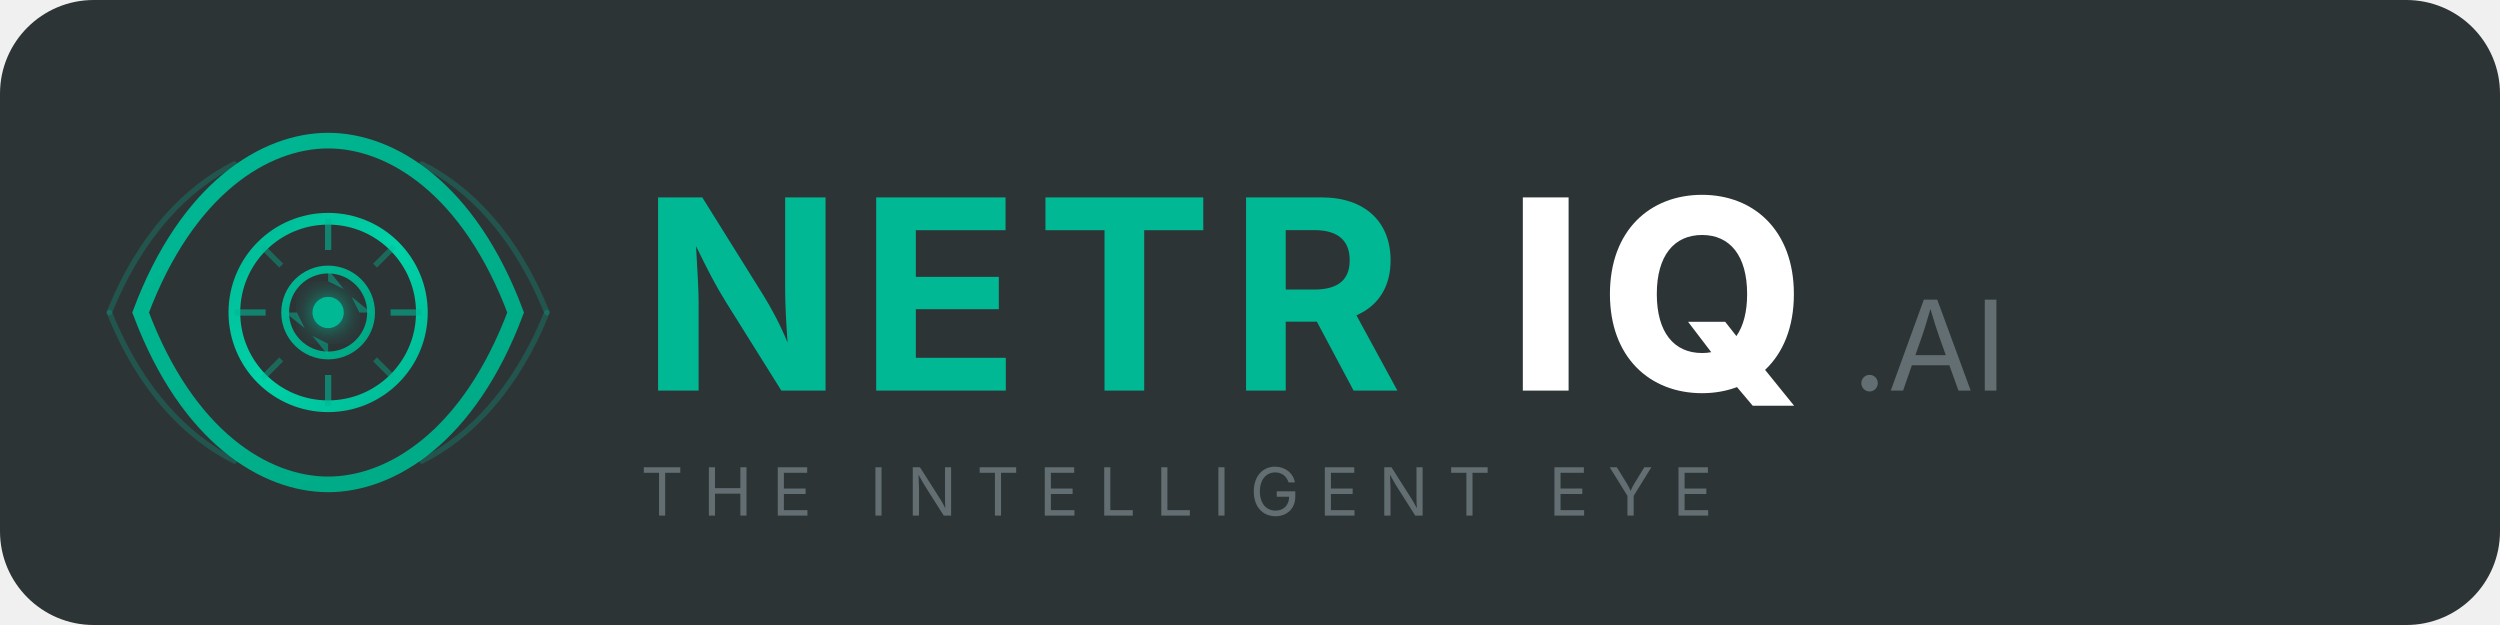
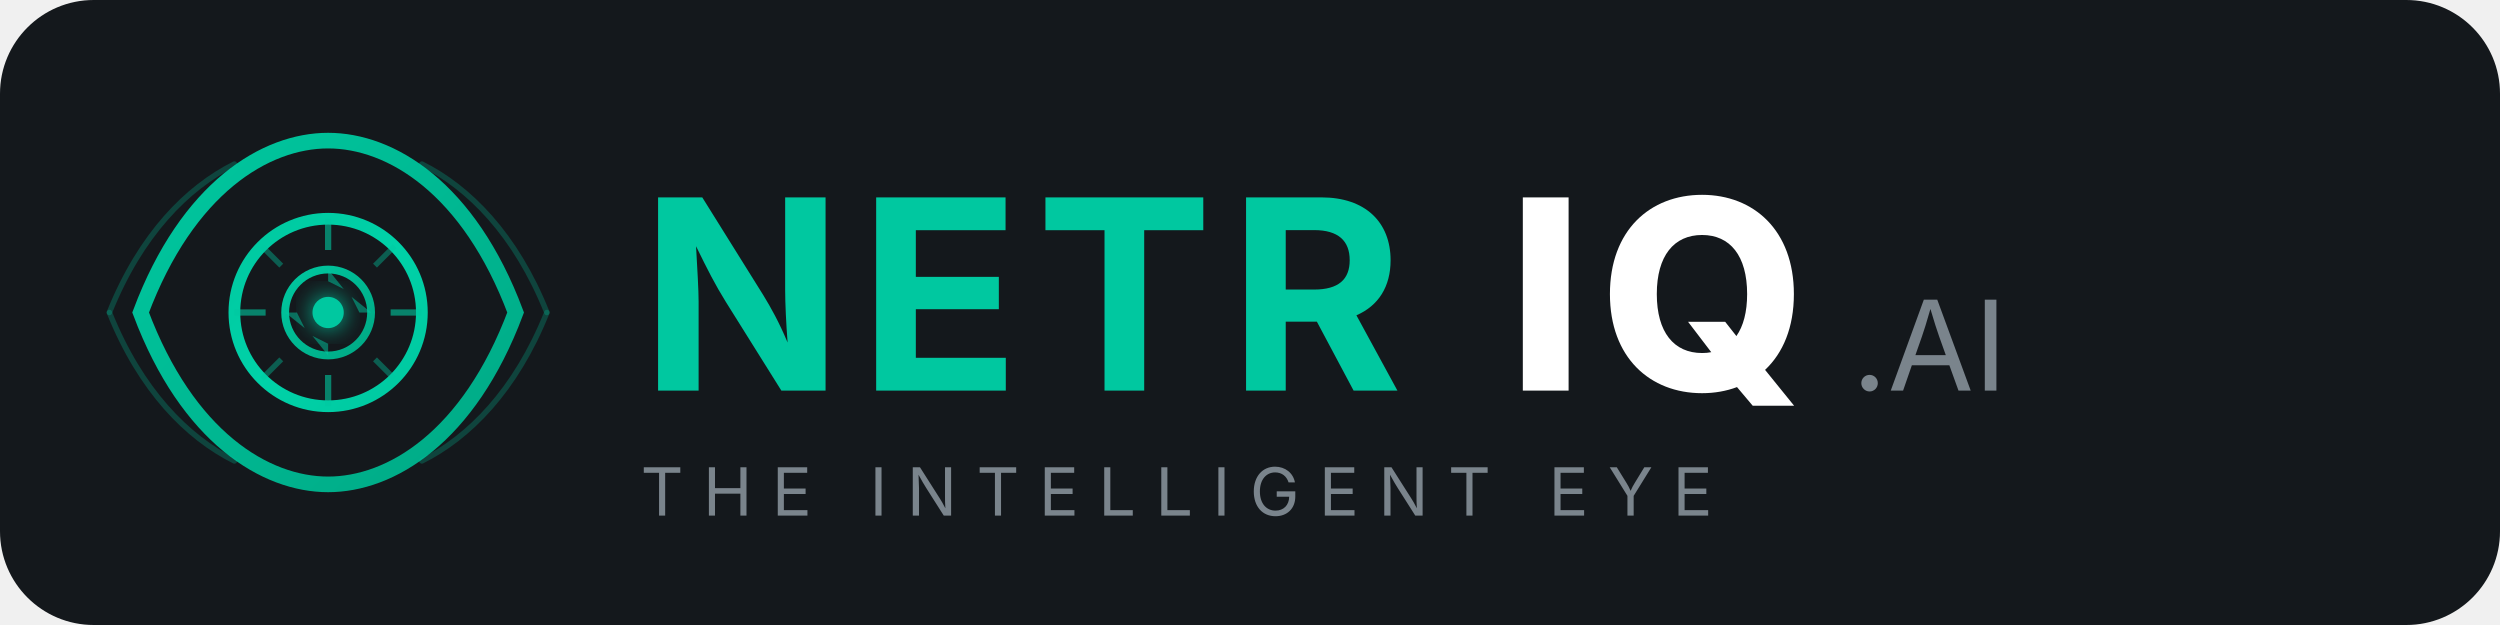
<svg xmlns="http://www.w3.org/2000/svg" viewBox="0 0 320 80" fill="none">
  <defs>
    <linearGradient id="tealGrad" x1="0%" y1="0%" x2="100%" y2="100%">
-       <stop offset="0%" stop-color="#00B894" />
+       <stop offset="0%" stop-color="#00C8A0" />
      <stop offset="100%" stop-color="#00A884" />
    </linearGradient>
    <linearGradient id="irisGrad" x1="0%" y1="0%" x2="100%" y2="100%">
-       <stop offset="0%" stop-color="#00B894" />
+       <stop offset="0%" stop-color="#00C8A0" />
      <stop offset="50%" stop-color="#00D2A8" />
-       <stop offset="100%" stop-color="#00B894" />
+       <stop offset="100%" stop-color="#00C8A0" />
    </linearGradient>
    <filter id="glow" x="-50%" y="-50%" width="200%" height="200%">
      <feGaussianBlur stdDeviation="1.5" result="blur" />
      <feMerge>
        <feMergeNode in="blur" />
        <feMergeNode in="SourceGraphic" />
      </feMerge>
    </filter>
  </defs>
-   <rect width="320" height="80" rx="12" fill="#2D3436" />
+   <rect width="320" height="80" rx="12" fill="#14181C" />
  <g transform="translate(14, 16)">
    <path d="M 4,24 C 10,8 20,2 28,2 C 36,2 46,8 52,24 C 46,40 36,46 28,46 C 20,46 10,40 4,24 Z" stroke="url(#tealGrad)" stroke-width="2" fill="none" />
    <circle cx="28" cy="24" r="12" stroke="url(#irisGrad)" stroke-width="1.5" fill="none" />
-     <line x1="28" y1="12" x2="28" y2="16" stroke="#00B894" stroke-width="0.8" opacity="0.6" />
-     <line x1="28" y1="32" x2="28" y2="36" stroke="#00B894" stroke-width="0.8" opacity="0.6" />
-     <line x1="16" y1="24" x2="20" y2="24" stroke="#00B894" stroke-width="0.8" opacity="0.6" />
-     <line x1="36" y1="24" x2="40" y2="24" stroke="#00B894" stroke-width="0.8" opacity="0.6" />
-     <line x1="19.5" y1="15.5" x2="22" y2="18" stroke="#00B894" stroke-width="0.7" opacity="0.4" />
-     <line x1="36.5" y1="15.5" x2="34" y2="18" stroke="#00B894" stroke-width="0.7" opacity="0.4" />
-     <line x1="19.5" y1="32.5" x2="22" y2="30" stroke="#00B894" stroke-width="0.7" opacity="0.4" />
-     <line x1="36.5" y1="32.5" x2="34" y2="30" stroke="#00B894" stroke-width="0.7" opacity="0.4" />
-     <circle cx="28" cy="24" r="5.5" fill="#2D3436" stroke="url(#tealGrad)" stroke-width="1" />
-     <path d="M 28,18.5 L 30,21 L 28,20 Z" fill="#00B894" opacity="0.5" />
-     <path d="M 33.5,24 L 31,22 L 32,24 Z" fill="#00B894" opacity="0.5" />
-     <path d="M 28,29.5 L 26,27 L 28,28 Z" fill="#00B894" opacity="0.5" />
-     <path d="M 22.5,24 L 25,26 L 24,24 Z" fill="#00B894" opacity="0.5" />
-     <circle cx="28" cy="24" r="2" fill="#00B894" filter="url(#glow)" />
-     <path d="M 0,24 C 4,14 10,8 16,5" stroke="#00B894" stroke-width="0.7" fill="none" opacity="0.25" stroke-linecap="round" />
-     <path d="M 56,24 C 52,14 46,8 40,5" stroke="#00B894" stroke-width="0.7" fill="none" opacity="0.25" stroke-linecap="round" />
-     <path d="M 0,24 C 4,34 10,40 16,43" stroke="#00B894" stroke-width="0.7" fill="none" opacity="0.25" stroke-linecap="round" />
-     <path d="M 56,24 C 52,34 46,40 40,43" stroke="#00B894" stroke-width="0.7" fill="none" opacity="0.25" stroke-linecap="round" />
+     <line x1="28" y1="12" x2="28" y2="16" stroke="#00C8A0" stroke-width="0.8" opacity="0.6" />
+     <line x1="28" y1="32" x2="28" y2="36" stroke="#00C8A0" stroke-width="0.8" opacity="0.6" />
+     <line x1="16" y1="24" x2="20" y2="24" stroke="#00C8A0" stroke-width="0.8" opacity="0.6" />
+     <line x1="36" y1="24" x2="40" y2="24" stroke="#00C8A0" stroke-width="0.8" opacity="0.6" />
+     <line x1="19.5" y1="15.5" x2="22" y2="18" stroke="#00C8A0" stroke-width="0.7" opacity="0.4" />
+     <line x1="36.5" y1="15.5" x2="34" y2="18" stroke="#00C8A0" stroke-width="0.7" opacity="0.4" />
+     <line x1="19.5" y1="32.5" x2="22" y2="30" stroke="#00C8A0" stroke-width="0.7" opacity="0.4" />
+     <line x1="36.5" y1="32.5" x2="34" y2="30" stroke="#00C8A0" stroke-width="0.7" opacity="0.4" />
+     <circle cx="28" cy="24" r="5.5" fill="#14181C" stroke="url(#tealGrad)" stroke-width="1" />
+     <path d="M 28,18.5 L 30,21 L 28,20 Z" fill="#00C8A0" opacity="0.5" />
+     <path d="M 33.5,24 L 31,22 L 32,24 Z" fill="#00C8A0" opacity="0.5" />
+     <path d="M 28,29.5 L 26,27 L 28,28 Z" fill="#00C8A0" opacity="0.5" />
+     <path d="M 22.5,24 L 25,26 L 24,24 Z" fill="#00C8A0" opacity="0.5" />
+     <circle cx="28" cy="24" r="2" fill="#00C8A0" filter="url(#glow)" />
+     <path d="M 0,24 C 4,14 10,8 16,5" stroke="#00C8A0" stroke-width="0.7" fill="none" opacity="0.25" stroke-linecap="round" />
+     <path d="M 56,24 C 52,14 46,8 40,5" stroke="#00C8A0" stroke-width="0.7" fill="none" opacity="0.25" stroke-linecap="round" />
+     <path d="M 0,24 C 4,34 10,40 16,43" stroke="#00C8A0" stroke-width="0.7" fill="none" opacity="0.25" stroke-linecap="round" />
+     <path d="M 56,24 C 52,34 46,40 40,43" stroke="#00C8A0" stroke-width="0.7" fill="none" opacity="0.25" stroke-linecap="round" />
  </g>
-   <text x="82" y="50" font-family="Inter, -apple-system, BlinkMacSystemFont, 'Segoe UI', Helvetica, Arial, sans-serif" font-weight="700" font-size="34" letter-spacing="2" fill="#00B894">NETR</text>
+   <text x="82" y="50" font-family="Inter, -apple-system, BlinkMacSystemFont, 'Segoe UI', Helvetica, Arial, sans-serif" font-weight="700" font-size="34" letter-spacing="2" fill="#00C8A0">NETR</text>
  <text x="193" y="50" font-family="Inter, -apple-system, BlinkMacSystemFont, 'Segoe UI', Helvetica, Arial, sans-serif" font-weight="800" font-size="34" letter-spacing="2" fill="#FFFFFF">IQ</text>
-   <text x="237" y="50" font-family="Inter, -apple-system, BlinkMacSystemFont, 'Segoe UI', Helvetica, Arial, sans-serif" font-weight="400" font-size="16" fill="#636E72">.AI</text>
-   <text x="82" y="66" font-family="Inter, -apple-system, BlinkMacSystemFont, 'Segoe UI', Helvetica, Arial, sans-serif" font-weight="400" font-size="8.5" letter-spacing="2.5" fill="#636E72">THE INTELLIGENT EYE</text>
+   <text x="237" y="50" font-family="Inter, -apple-system, BlinkMacSystemFont, 'Segoe UI', Helvetica, Arial, sans-serif" font-weight="400" font-size="16" fill="#7A848C">.AI</text>
+   <text x="82" y="66" font-family="Inter, -apple-system, BlinkMacSystemFont, 'Segoe UI', Helvetica, Arial, sans-serif" font-weight="400" font-size="8.5" letter-spacing="2.5" fill="#7A848C">THE INTELLIGENT EYE</text>
</svg>
